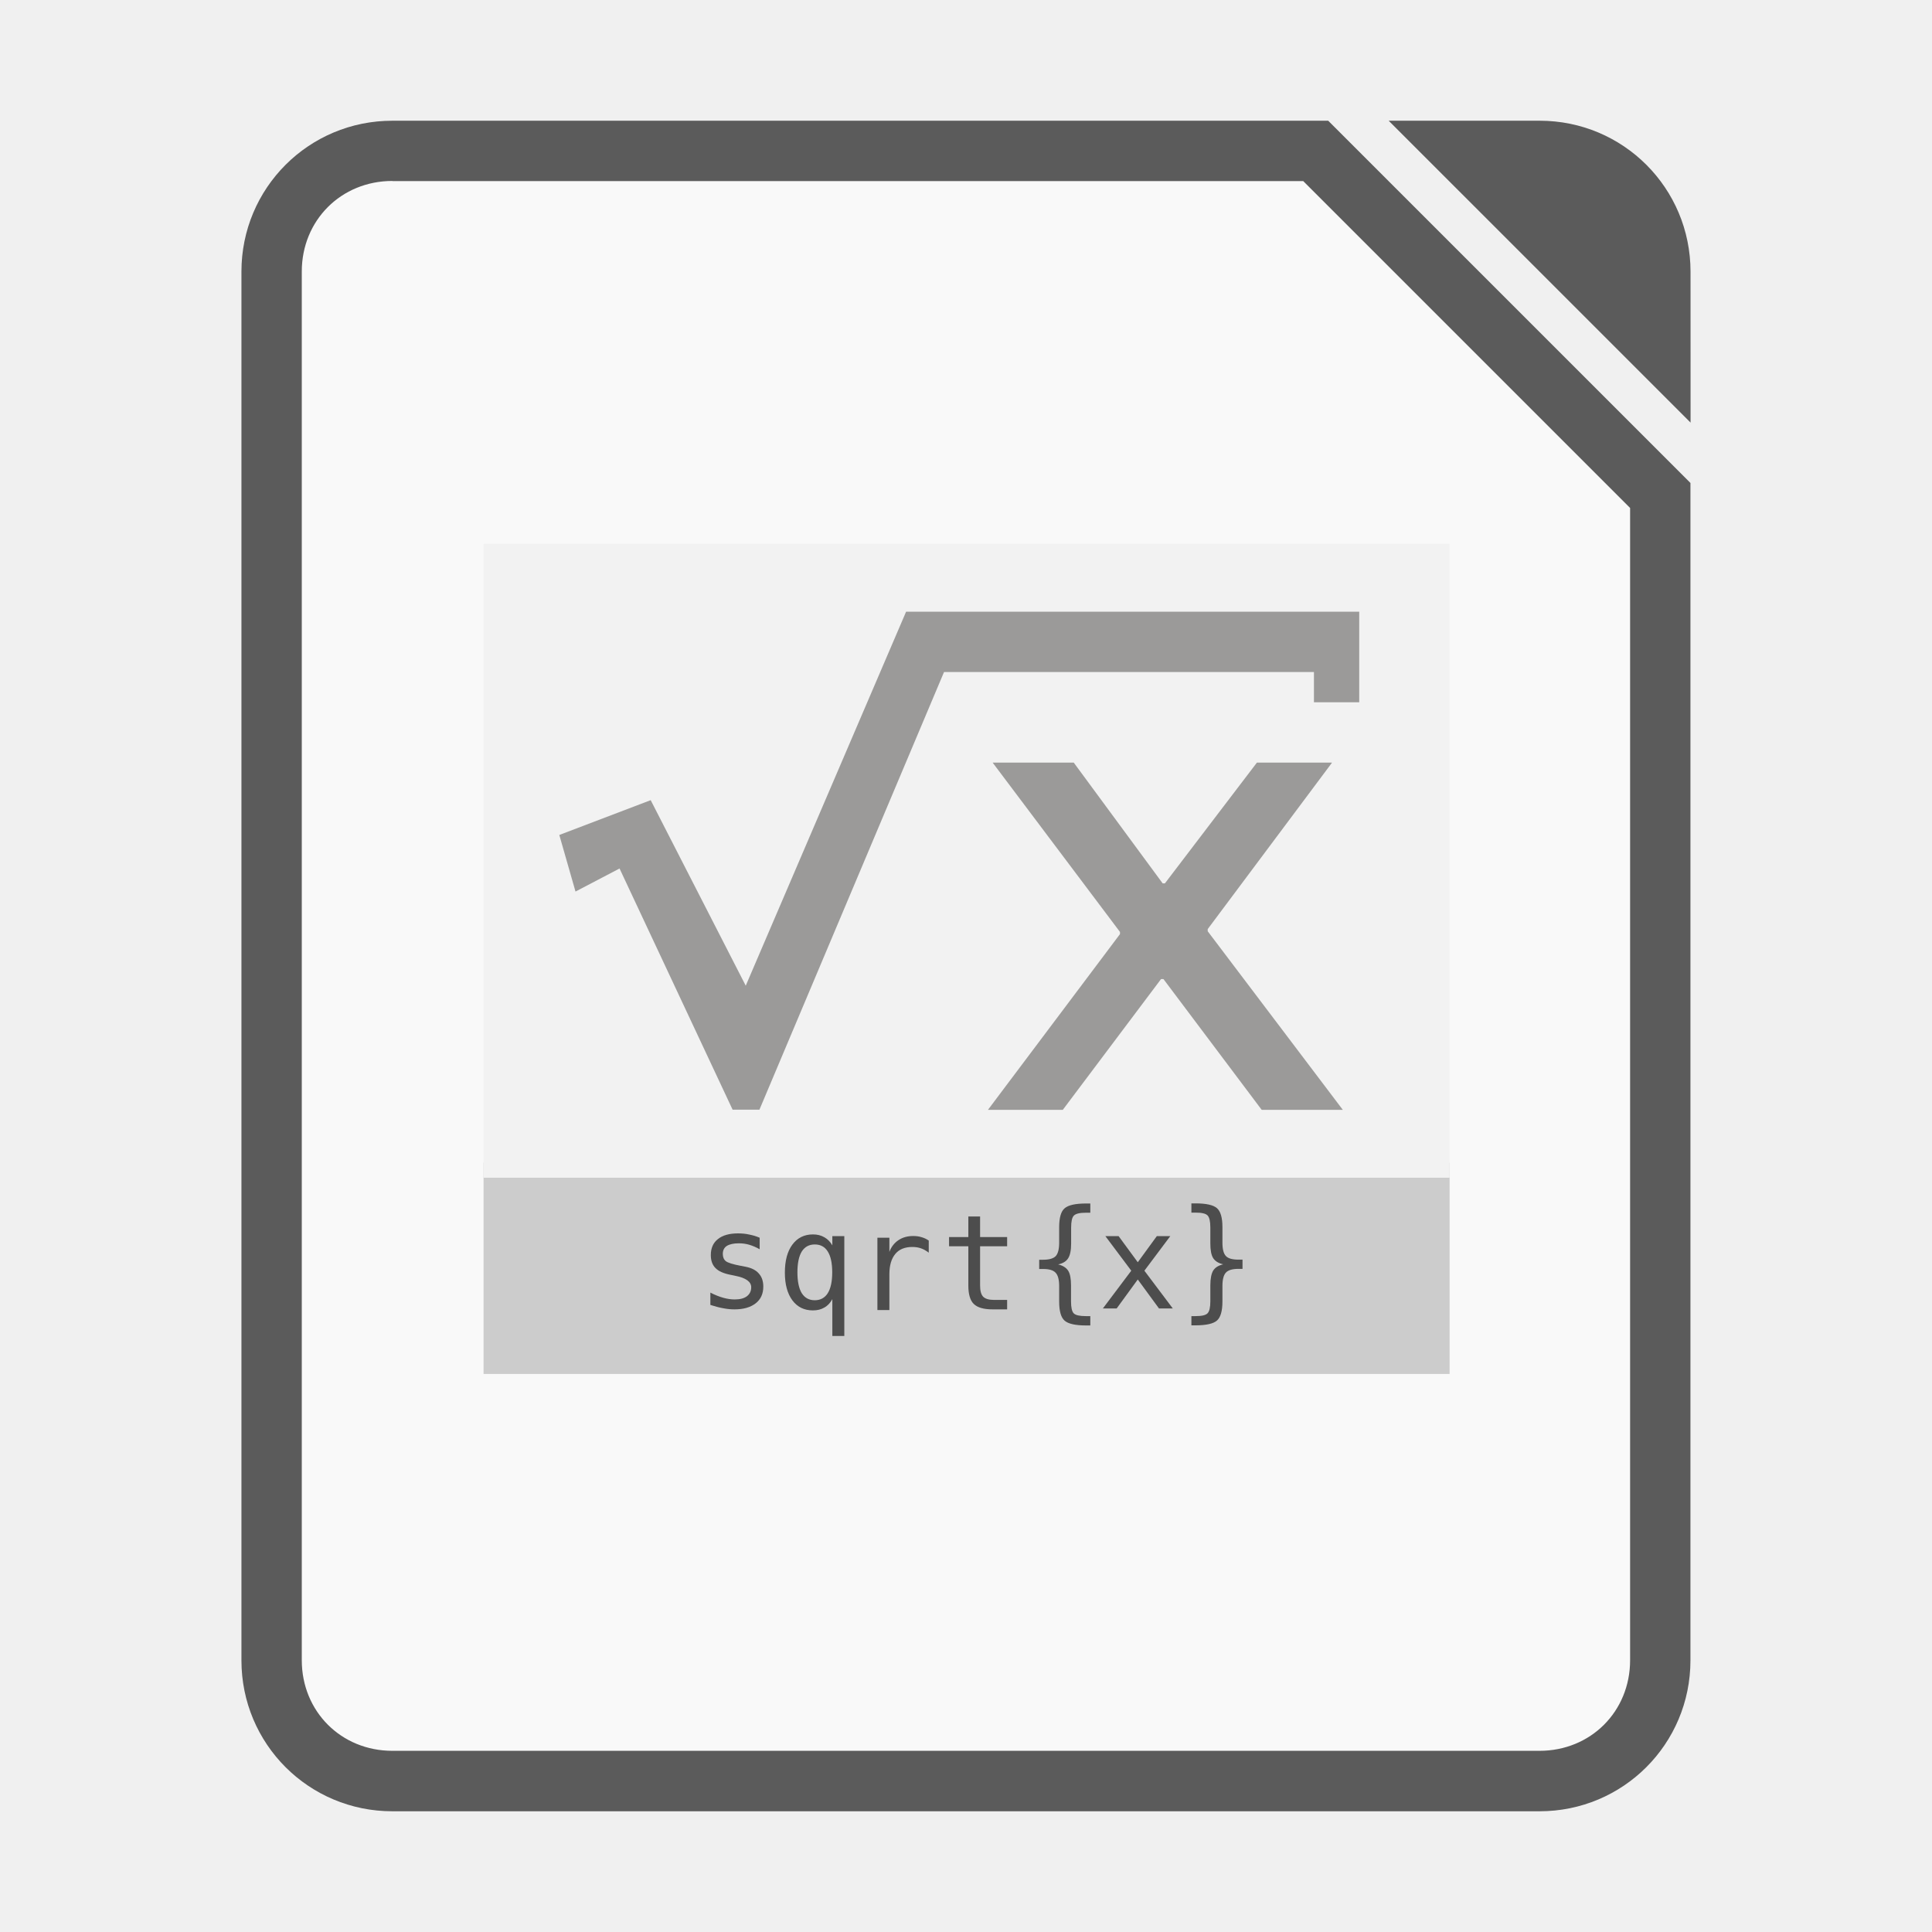
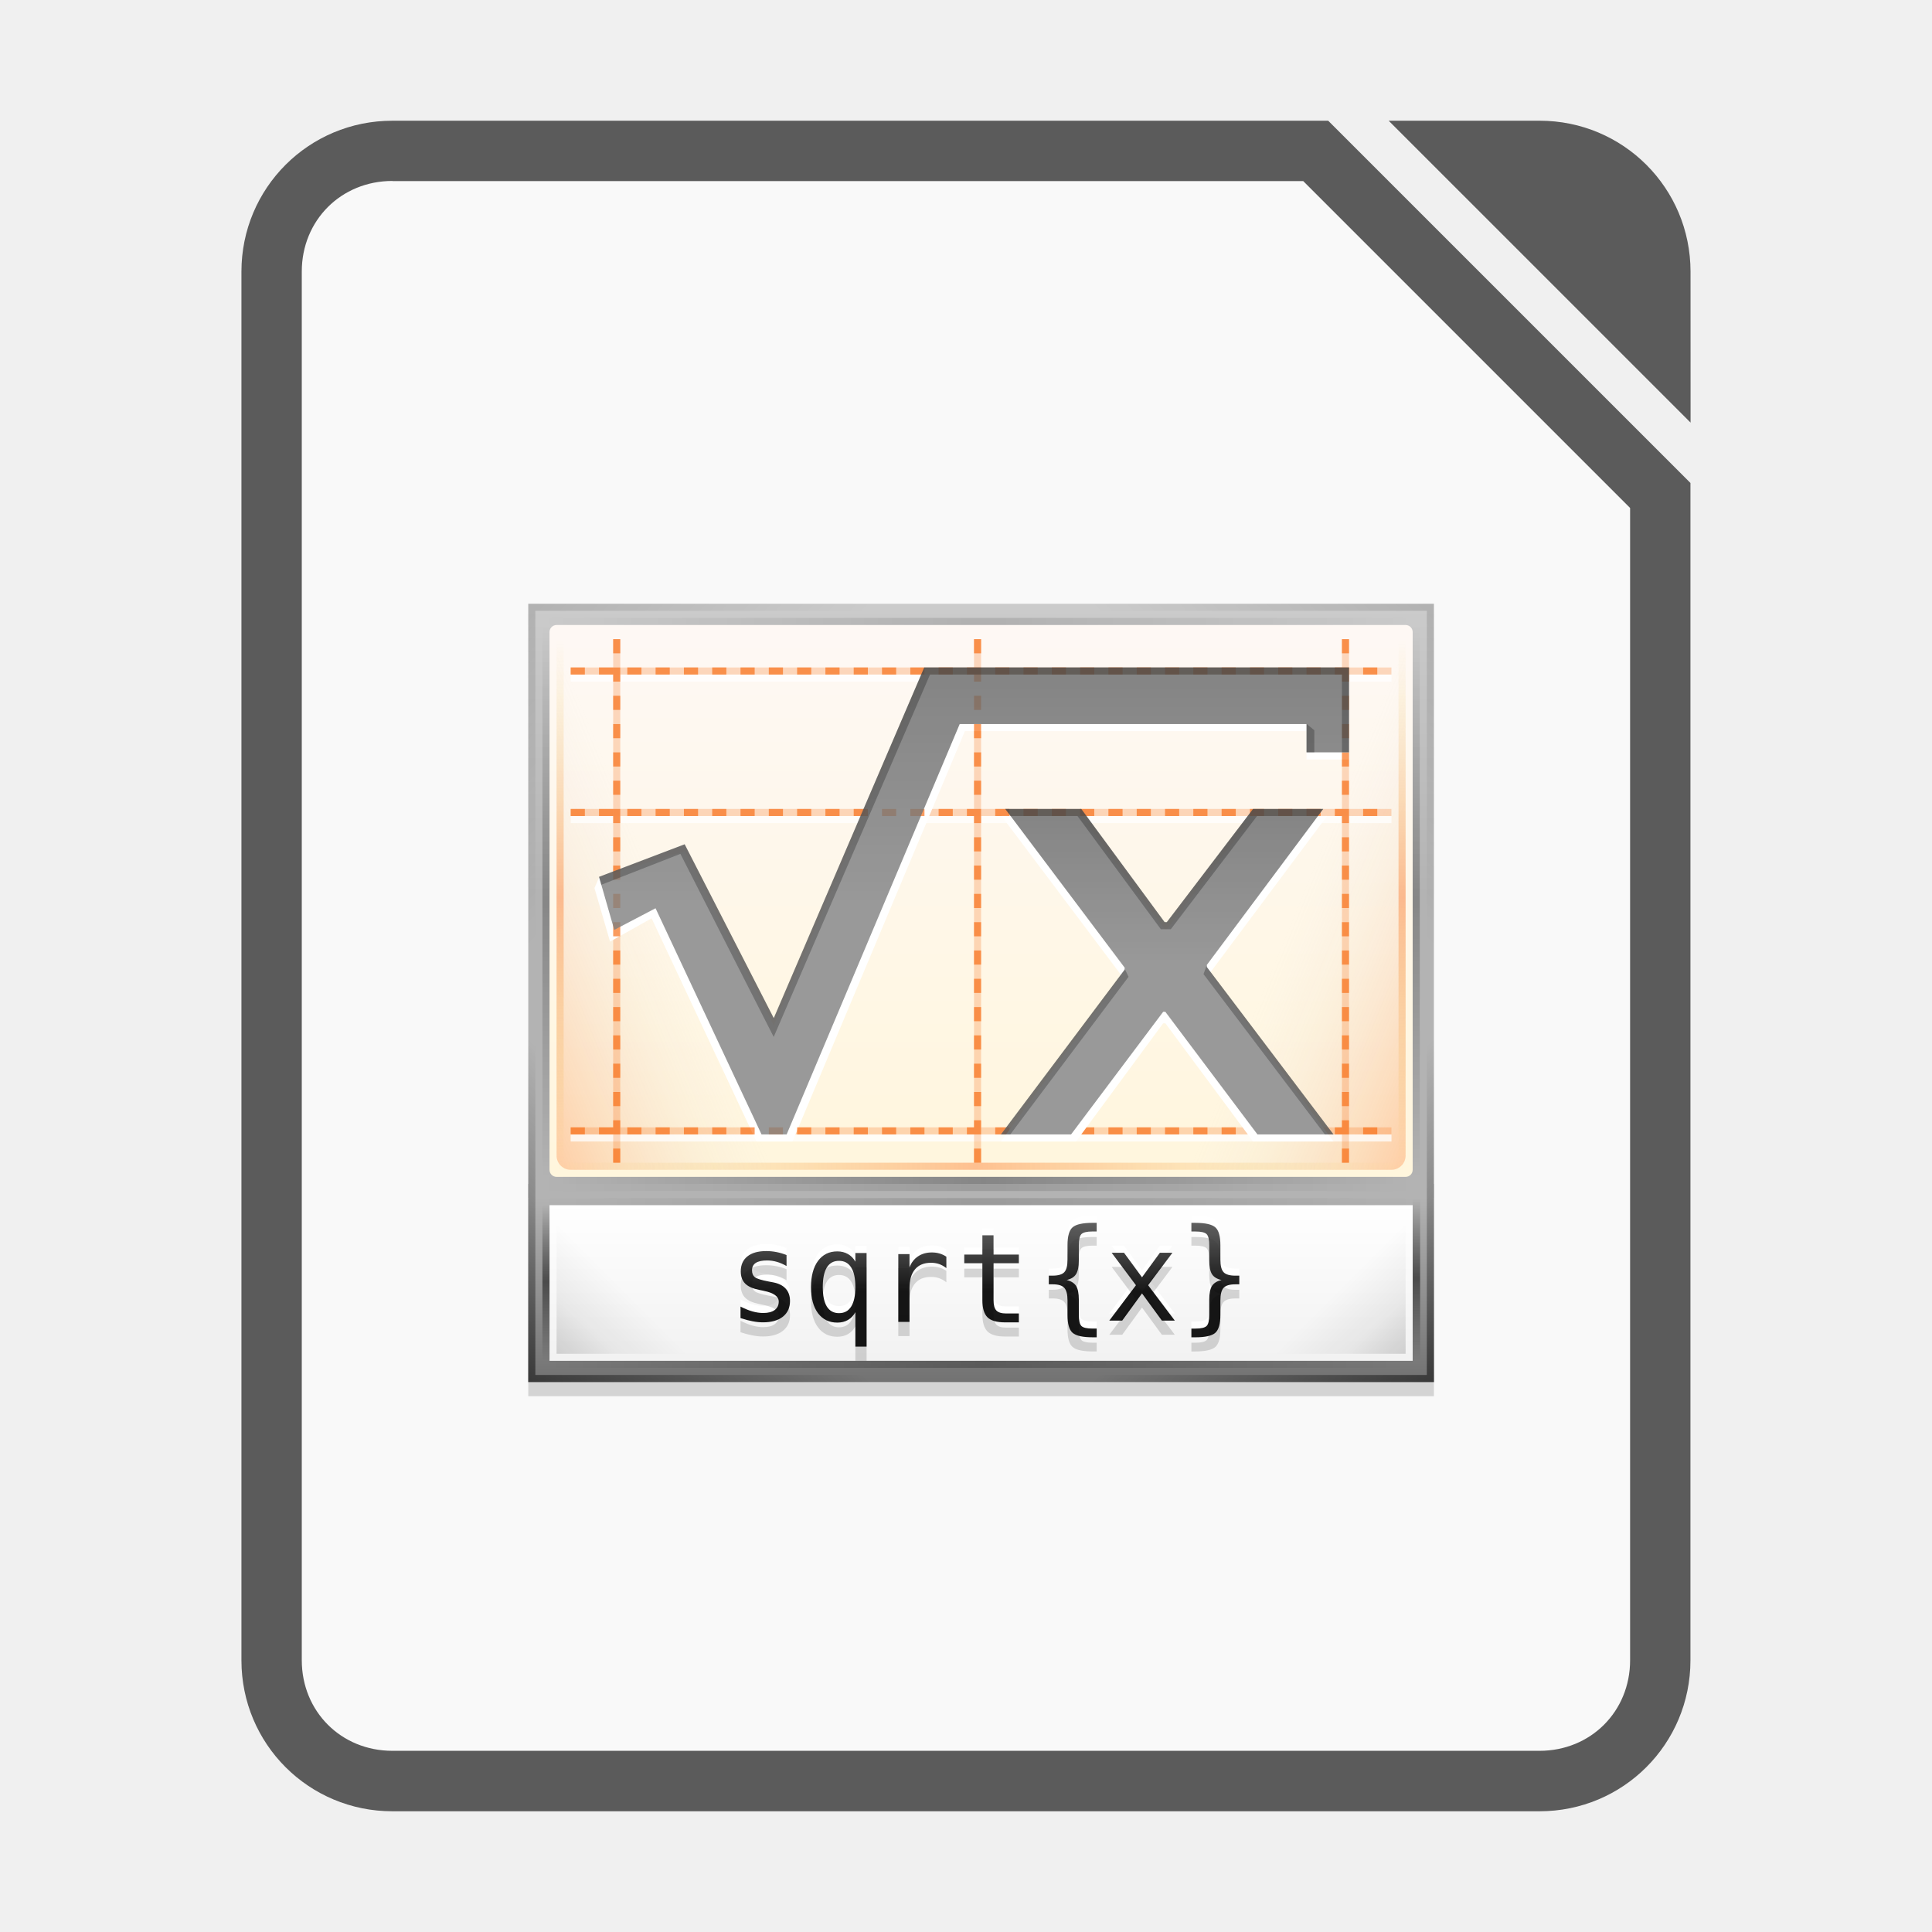
- <svg xmlns="http://www.w3.org/2000/svg" width="64" height="64" version="1.1" viewBox="0 0 16.933 16.933">
-   <path d="m3.439 1.058c-0.733 0-1.323 0.59-1.323 1.323v12.171c0 0.733 0.59 1.323 1.323 1.323h10.054c0.733 0 1.323-0.59 1.323-1.323v-10.319l-3.175-3.175z" fill="#f9f9f9" fill-rule="evenodd" stroke-width=".265" style="paint-order:stroke fill markers" />
-   <path d="m3.439 1.058c-0.733 0-1.323 0.59-1.323 1.323v12.171c0 0.733 0.59 1.323 1.323 1.323h10.054c0.733 0 1.323-0.59 1.323-1.323v-10.319l-3.175-3.175zm0 0.529h7.983l2.865 2.865v10.099c0 0.449-0.345 0.794-0.794 0.794h-10.054c-0.449 0-0.794-0.345-0.794-0.794v-12.171c0-0.449 0.345-0.794 0.794-0.794z" color="#000000" color-rendering="auto" dominant-baseline="auto" fill="#5b5b5b" image-rendering="auto" shape-rendering="auto" solid-color="#000000" style="font-feature-settings:normal;font-variant-alternates:normal;font-variant-caps:normal;font-variant-ligatures:normal;font-variant-numeric:normal;font-variant-position:normal;isolation:auto;mix-blend-mode:normal;paint-order:fill markers stroke;shape-padding:0;text-decoration-color:#000000;text-decoration-line:none;text-decoration-style:solid;text-indent:0;text-orientation:mixed;text-transform:none;white-space:normal" />
-   <path d="m12.171 1.058 2.646 2.646-3.75e-4 -1.323c-2.08e-4 -0.733-0.59-1.323-1.323-1.323z" fill="#5b5b5b" fill-rule="evenodd" style="paint-order:stroke fill markers" />
-   <rect x="4.238" y="10.19" width="8.467" height="1.852" fill="#ccc" stroke-width=".066" />
-   <rect x="4.238" y="4.766" width="8.467" height="5.556" fill="#f2f2f2" stroke-width=".066" />
-   <g fill="#4d4d4d" stroke-width=".132">
-     <path d="m6.658 10.847v0.102c-0.03-0.017-0.06-0.03-0.09-0.039-0.03-0.009-0.061-0.013-0.092-0.013-0.047 0-0.082 0.008-0.106 0.023-0.023 0.015-0.035 0.038-0.035 0.07 0 0.028 0.009 0.049 0.026 0.063 0.017 0.014 0.061 0.028 0.13 0.041l0.042 0.008c0.052 0.01 0.091 0.029 0.117 0.059 0.027 0.029 0.04 0.068 0.04 0.115 0 0.063-0.022 0.112-0.067 0.147-0.045 0.035-0.106 0.053-0.186 0.053-0.031 0-0.064-0.003-0.099-0.01-0.034-0.006-0.072-0.016-0.112-0.029v-0.108c0.039 0.02 0.076 0.035 0.112 0.045 0.035 0.01 0.069 0.015 0.101 0.015 0.046 0 0.082-0.009 0.107-0.028 0.025-0.019 0.038-0.045 0.038-0.079 0-0.048-0.046-0.082-0.139-0.1l-0.004-0.001-0.039-0.008c-0.06-0.012-0.104-0.031-0.131-0.059-0.028-0.028-0.041-0.066-0.041-0.114 0-0.061 0.021-0.108 0.062-0.14 0.041-0.033 0.1-0.05 0.176-0.05 0.034 0 0.067 0.003 0.098 0.01 0.031 0.006 0.062 0.015 0.092 0.028" />
-     <path d="m6.989 11.151c0 0.081 0.013 0.142 0.038 0.183 0.026 0.041 0.064 0.062 0.114 0.062 0.05 0 0.088-0.021 0.114-0.062 0.026-0.042 0.039-0.102 0.039-0.183 0-0.08-0.013-0.141-0.039-0.182-0.026-0.042-0.064-0.062-0.114-0.062-0.05 0-0.088 0.021-0.114 0.062-0.025 0.041-0.038 0.102-0.038 0.183m0.305 0.236c-0.017 0.031-0.04 0.056-0.069 0.072-0.029 0.017-0.062 0.025-0.1 0.025-0.076 0-0.136-0.029-0.18-0.088-0.044-0.059-0.066-0.14-0.066-0.243 0-0.105 0.022-0.187 0.066-0.246 0.044-0.059 0.104-0.089 0.18-0.089 0.038 0 0.071 0.008 0.1 0.025 0.029 0.016 0.052 0.04 0.07 0.071v-0.081h0.105v0.875h-0.105v-0.322" />
-     <path d="m8.14 10.979c-0.022-0.017-0.045-0.03-0.068-0.038-0.023-0.008-0.048-0.012-0.076-0.012-0.065 0-0.115 0.02-0.149 0.061-0.034 0.041-0.052 0.1-0.052 0.177v0.315h-0.105v-0.634h0.105v0.124c0.017-0.045 0.044-0.079 0.08-0.103 0.036-0.024 0.079-0.036 0.129-0.036 0.026 0 0.05 0.003 0.072 0.01 0.022 0.006 0.044 0.016 0.064 0.03v0.106" />
-     <path d="m8.59 10.662v0.18h0.237v0.081h-0.237v0.344c0 0.047 0.009 0.079 0.027 0.098 0.018 0.018 0.049 0.028 0.093 0.028h0.117v0.083h-0.127c-0.078 0-0.133-0.016-0.165-0.047-0.032-0.031-0.048-0.085-0.048-0.162v-0.344h-0.169v-0.081h0.169v-0.18h0.104" />
-     <path d="m9.556 11.535v0.082h-0.036c-0.094 0-0.157-0.014-0.189-0.042-0.032-0.028-0.048-0.084-0.048-0.167v-0.135c-1.33e-5 -0.057-0.01-0.096-0.031-0.118-0.02-0.022-0.056-0.033-0.109-0.033h-0.035v-0.081h0.035c0.053 0 0.09-0.011 0.11-0.032 0.02-0.022 0.03-0.061 0.03-0.117v-0.136c-1.33e-5 -0.083 0.016-0.139 0.048-0.166 0.032-0.028 0.095-0.042 0.189-0.042h0.036v0.081h-0.04c-0.053 1.3e-5 -0.087 0.008-0.104 0.025-0.016 0.016-0.024 0.051-0.024 0.105v0.14c0 0.059-0.009 0.102-0.026 0.129-0.017 0.027-0.046 0.045-0.088 0.054 0.042 0.01 0.071 0.029 0.088 0.055 0.017 0.027 0.025 0.07 0.025 0.129v0.14c0 0.054 0.008 0.089 0.024 0.105 0.016 0.016 0.051 0.024 0.104 0.024h0.04" />
-     <path d="m10.257 10.834-0.227 0.303 0.249 0.331h-0.121l-0.186-0.254-0.185 0.254h-0.121l0.249-0.331-0.227-0.303h0.116l0.168 0.229 0.167-0.229h0.117" />
-     <path d="m10.442 11.535h0.038c0.053 0 0.088-0.008 0.104-0.025 0.016-0.017 0.024-0.052 0.024-0.105v-0.14c0-0.059 0.009-0.102 0.025-0.129 0.017-0.027 0.046-0.045 0.088-0.055-0.042-0.009-0.071-0.028-0.088-0.054-0.017-0.027-0.025-0.07-0.025-0.129v-0.14c0-0.053-0.008-0.088-0.024-0.105-0.016-0.017-0.051-0.025-0.104-0.025h-0.038v-0.081h0.035c0.094 0 0.157 0.014 0.189 0.042 0.032 0.028 0.048 0.083 0.048 0.166v0.136c0 0.057 0.01 0.096 0.03 0.117 0.02 0.022 0.057 0.032 0.11 0.032h0.036v0.081h-0.036c-0.053 0-0.09 0.011-0.11 0.033-0.02 0.022-0.03 0.061-0.03 0.118v0.135c0 0.083-0.016 0.139-0.048 0.167-0.032 0.028-0.095 0.042-0.189 0.042h-0.035v-0.082" />
+ <svg xmlns="http://www.w3.org/2000/svg" xmlns:xlink="http://www.w3.org/1999/xlink" width="64" height="64" version="1.1" viewBox="0 0 16.933 16.933" id="svg10099">
+   <defs id="defs10103">
+     <linearGradient xlink:href="#linearGradient10478" id="linearGradient22171" gradientUnits="userSpaceOnUse" gradientTransform="matrix(1.64102,0,0,0.500001,2374.52,-746.817)" x1="815.125" y1="-1491.638" x2="815.125" y2="-1543.638" />
+     <linearGradient id="linearGradient10478">
+       <stop style="stop-color: rgb(114, 114, 114); stop-opacity: 1;" offset="0" id="stop10480" />
+       <stop style="stop-color: rgb(179, 179, 179); stop-opacity: 1;" offset="1" id="stop10482" />
+     </linearGradient>
+     <linearGradient xlink:href="#linearGradient10331" id="linearGradient22173" gradientUnits="userSpaceOnUse" x1="3793.25" y1="-1603.647" x2="3793.25" y2="-1561.387" />
+     <linearGradient id="linearGradient10331">
+       <stop id="stop10333" offset="0" style="stop-color: rgb(204, 204, 204); stop-opacity: 1;" />
+       <stop id="stop10335" offset="1" style="stop-color: rgb(179, 179, 179); stop-opacity: 1;" />
+     </linearGradient>
+     <linearGradient xlink:href="#linearGradient9981" id="linearGradient22175" gradientUnits="userSpaceOnUse" gradientTransform="matrix(1.90625,0,0,1.85714,-3264.03,477.832)" x1="3658.22" y1="-1076.625" x2="3658.22" y2="-1117.844" />
+     <linearGradient id="linearGradient9981">
+       <stop id="stop9983" offset="0" style="stop-color: rgb(255, 246, 221); stop-opacity: 1;" />
+       <stop id="stop9985" offset="1" style="stop-color: rgb(254, 248, 244); stop-opacity: 1;" />
+     </linearGradient>
+     <linearGradient xlink:href="#linearGradient10216" id="linearGradient2040" gradientUnits="userSpaceOnUse" gradientTransform="matrix(2.5,0,0,6.33333,2347.5,8412.07)" x1="529.25" y1="-1568.638" x2="535" y2="-1574.638" />
+     <linearGradient id="linearGradient10216">
+       <stop id="stop10218" offset="0" style="stop-color: rgb(252, 92, 0); stop-opacity: 1;" />
+       <stop id="stop10220" offset="1" style="stop-color: rgb(204, 204, 204); stop-opacity: 0;" />
+     </linearGradient>
+     <linearGradient xlink:href="#linearGradient10303" id="linearGradient22179" gradientUnits="userSpaceOnUse" gradientTransform="matrix(1.01667,0,0,1.1,-62.1745,148.467)" x1="3682" y1="-1515.003" x2="3682" y2="-1494.843" />
+     <linearGradient id="linearGradient10303">
+       <stop style="stop-color: rgb(255, 255, 255); stop-opacity: 1;" offset="0" id="stop10305" />
+       <stop style="stop-color: rgb(242, 242, 242); stop-opacity: 1;" offset="1" id="stop10307" />
+     </linearGradient>
+     <linearGradient xlink:href="#linearGradient10412" id="linearGradient22195" gradientUnits="userSpaceOnUse" x1="3669.452" y1="-1068.818" x2="3669.452" y2="-1073.573" />
+     <linearGradient id="linearGradient10412">
+       <stop style="stop-color: rgb(0, 0, 0); stop-opacity: 1;" offset="0" id="stop10414" />
+       <stop style="stop-color: rgb(77, 77, 77); stop-opacity: 1;" offset="1" id="stop10416" />
+     </linearGradient>
+     <linearGradient xlink:href="#linearGradient9860" id="linearGradient22197" gradientUnits="userSpaceOnUse" gradientTransform="matrix(12.0378,0,0,12.0329,-41007.4,-9931.87)" x1="3715.894" y1="693.037" x2="3715.894" y2="695.848" />
+     <linearGradient id="linearGradient9860">
+       <stop style="stop-color: rgb(102, 102, 102); stop-opacity: 1;" offset="0" id="stop9862" />
+       <stop style="stop-color: rgb(128, 128, 128); stop-opacity: 1;" offset="1" id="stop9864" />
+     </linearGradient>
+     <linearGradient xlink:href="#linearGradient9860" id="linearGradient22199" gradientUnits="userSpaceOnUse" gradientTransform="matrix(12.0378,0,0,12.0329,-41007.4,-9931.87)" x1="3715.894" y1="694.657" x2="3715.894" y2="696.496" />
+     <linearGradient xlink:href="#linearGradient10295" id="linearGradient22201" gradientUnits="userSpaceOnUse" gradientTransform="matrix(0.745342,0,0,1,3682.67,-329)" x1="-17" y1="-1194.638" x2="144" y2="-1194.638" />
+     <linearGradient id="linearGradient10295">
+       <stop id="stop10297" offset="0" style="stop-color: rgb(233, 185, 19); stop-opacity: 0;" />
+       <stop style="stop-color: rgb(252, 92, 0); stop-opacity: 1;" offset="0.493" id="stop10299" />
+       <stop id="stop10301" offset="1" style="stop-color: rgb(233, 185, 19); stop-opacity: 0;" />
+     </linearGradient>
+     <linearGradient xlink:href="#linearGradient10295" id="linearGradient2042" gradientUnits="userSpaceOnUse" gradientTransform="matrix(0.459627,0,0,1,-1589.82,-2476.36)" x1="-17" y1="-1194.638" x2="144" y2="-1194.638" />
+     <linearGradient xlink:href="#linearGradient8074-2" id="linearGradient2044" gradientUnits="userSpaceOnUse" gradientTransform="matrix(0.482919,0,0,1,-1591.18,-2474.36)" x1="-17" y1="-1194.638" x2="144" y2="-1194.638" />
+     <linearGradient id="linearGradient8074-2">
+       <stop style="stop-color: rgb(0, 0, 0); stop-opacity: 0;" offset="0" id="stop8076-1" />
+       <stop id="stop8078-94" offset="0.493" style="stop-color: rgb(0, 0, 0); stop-opacity: 1;" />
+       <stop style="stop-color: rgb(0, 0, 0); stop-opacity: 0;" offset="1" id="stop8080-0" />
+     </linearGradient>
+     <linearGradient xlink:href="#linearGradient7931-2" id="linearGradient2046" gradientUnits="userSpaceOnUse" gradientTransform="matrix(0.243902,0,0,0.243902,3752.93,-1205.75)" x1="152" y1="-1192.638" x2="113.882" y2="-1230.756" />
+     <linearGradient id="linearGradient7931-2">
+       <stop id="stop7933-1" offset="0" style="stop-color: rgb(0, 0, 0); stop-opacity: 1;" />
+       <stop style="stop-color: rgb(0, 0, 0); stop-opacity: 0.361;" offset="0.455" id="stop7968-3" />
+       <stop id="stop7935-7" offset="1" style="stop-color: rgb(0, 0, 0); stop-opacity: 0;" />
+     </linearGradient>
+     <linearGradient xlink:href="#linearGradient7303-9" id="linearGradient2048" gradientUnits="userSpaceOnUse" gradientTransform="translate(3301,-1793.64)" x1="364.867" y1="300.819" x2="389.102" y2="276.584" />
+     <linearGradient id="linearGradient7303-9">
+       <stop style="stop-color: rgb(0, 0, 0); stop-opacity: 1;" offset="0" id="stop7305-0" />
+       <stop style="stop-color: rgb(0, 0, 0); stop-opacity: 0;" offset="1" id="stop7307-6" />
+     </linearGradient>
+     <linearGradient xlink:href="#linearGradient8074-2" id="linearGradient2050" gradientUnits="userSpaceOnUse" gradientTransform="matrix(0.136646,0,0,0.999984,-1515.31,-2474.38)" x1="-17" y1="-1194.638" x2="144" y2="-1194.638" />
+     <linearGradient xlink:href="#linearGradient10412" id="linearGradient12443" gradientUnits="userSpaceOnUse" x1="3669.452" y1="-1068.818" x2="3669.452" y2="-1073.573" />
+     <linearGradient xlink:href="#linearGradient10412" id="linearGradient12445" gradientUnits="userSpaceOnUse" x1="3669.452" y1="-1068.818" x2="3669.452" y2="-1073.573" />
+     <linearGradient xlink:href="#linearGradient10412" id="linearGradient12447" gradientUnits="userSpaceOnUse" x1="3669.452" y1="-1068.818" x2="3669.452" y2="-1073.573" />
+     <linearGradient xlink:href="#linearGradient10412" id="linearGradient12449" gradientUnits="userSpaceOnUse" x1="3669.452" y1="-1068.818" x2="3669.452" y2="-1073.573" />
+     <linearGradient xlink:href="#linearGradient10412" id="linearGradient12451" gradientUnits="userSpaceOnUse" x1="3669.452" y1="-1068.818" x2="3669.452" y2="-1073.573" />
+     <linearGradient xlink:href="#linearGradient10412" id="linearGradient12453" gradientUnits="userSpaceOnUse" x1="3669.452" y1="-1068.818" x2="3669.452" y2="-1073.573" />
+     <linearGradient xlink:href="#linearGradient10412" id="linearGradient12455" gradientUnits="userSpaceOnUse" x1="3669.452" y1="-1068.818" x2="3669.452" y2="-1073.573" />
+   </defs>
+   <g id="g13220">
+     <g id="g12074">
+       <path d="m3.439 1.058c-0.733 0-1.323 0.59-1.323 1.323v12.171c0 0.733 0.59 1.323 1.323 1.323h10.054c0.733 0 1.323-0.59 1.323-1.323v-10.319l-3.175-3.175z" fill="#f9f9f9" fill-rule="evenodd" stroke-width=".265" style="paint-order:stroke fill markers" id="path10069" />
+       <path d="m3.439 1.058c-0.733 0-1.323 0.59-1.323 1.323v12.171c0 0.733 0.59 1.323 1.323 1.323h10.054c0.733 0 1.323-0.59 1.323-1.323v-10.319l-3.175-3.175zm0 0.529h7.983l2.865 2.865v10.099c0 0.449-0.345 0.794-0.794 0.794h-10.054c-0.449 0-0.794-0.345-0.794-0.794v-12.171c0-0.449 0.345-0.794 0.794-0.794z" color="#000000" color-rendering="auto" dominant-baseline="auto" fill="#5b5b5b" image-rendering="auto" shape-rendering="auto" solid-color="#000000" style="font-feature-settings:normal;font-variant-alternates:normal;font-variant-caps:normal;font-variant-ligatures:normal;font-variant-numeric:normal;font-variant-position:normal;isolation:auto;mix-blend-mode:normal;paint-order:fill markers stroke;shape-padding:0;text-decoration-color:#000000;text-decoration-line:none;text-decoration-style:solid;text-indent:0;text-orientation:mixed;text-transform:none;white-space:normal" id="path10071" />
+       <path d="m12.171 1.058 2.646 2.646-3.75e-4 -1.323c-2.08e-4 -0.733-0.59-1.323-1.323-1.323z" fill="#5b5b5b" fill-rule="evenodd" style="paint-order:stroke fill markers" id="path10073" />
+     </g>
+     <g transform="matrix(0.0620105,0,0,0.0620105,-222.7004,104.6722)" id="g22069" style="display:inline;enable-background:new">
+       <rect y="-1518.638" x="3666" height="28" width="128" id="rect10395" style="display:inline;overflow:visible;visibility:visible;opacity:0.15;fill:#000000;fill-opacity:1;fill-rule:nonzero;stroke:none;stroke-width:1;marker:none" />
+       <rect style="display:inline;overflow:visible;visibility:visible;fill:url(#linearGradient22171);fill-opacity:1;fill-rule:nonzero;stroke:none;stroke-width:1;marker:none" id="use8350" width="128" height="28" x="3666" y="-1520.638" />
+       <rect style="display:inline;overflow:visible;visibility:visible;fill:url(#linearGradient22173);fill-opacity:1;fill-rule:nonzero;stroke:none;stroke-width:1;marker:none" id="rect8352" width="128" height="84" x="3666" y="-1602.638" />
+       <rect y="-1599.638" x="3669" height="78" width="122" id="rect9908" style="display:inline;overflow:visible;visibility:visible;fill:url(#linearGradient22175);fill-opacity:1;fill-rule:nonzero;stroke:none;stroke-width:1;marker:none" ry="1" rx="1" />
+       <rect style="display:inline;overflow:visible;visibility:visible;opacity:0.25;fill:url(#linearGradient2040);fill-opacity:1;fill-rule:nonzero;stroke:none;stroke-width:15.997;marker:none" id="rect10222" width="30" height="76" x="3670" y="-1598.638" ry="2" rx="2" />
+       <rect style="display:inline;overflow:visible;visibility:visible;fill:url(#linearGradient22179);fill-opacity:1;fill-rule:nonzero;stroke:none;stroke-width:1;marker:none" id="rect8354" width="122" height="22" x="3669" y="-1517.638" />
+       <g style="font-style:normal;font-variant:normal;font-weight:normal;font-stretch:normal;font-size:8.765px;fill:#ffffff;fill-opacity:1;stroke:none" id="g9965" transform="matrix(2.0003,0,0,2,-3609.1,631.134)">
+         <path d="m 3655.253,-1071.355 v 0.77 c -0.225,-0.131 -0.452,-0.23 -0.68,-0.295 -0.228,-0.066 -0.461,-0.099 -0.698,-0.099 -0.357,0 -0.623,0.059 -0.8,0.175 -0.174,0.114 -0.261,0.29 -0.261,0.526 0,0.214 0.066,0.374 0.197,0.479 0.131,0.106 0.458,0.208 0.98,0.308 l 0.317,0.06 c 0.391,0.074 0.686,0.223 0.886,0.445 0.203,0.223 0.304,0.512 0.304,0.869 0,0.474 -0.168,0.845 -0.505,1.113 -0.337,0.265 -0.805,0.398 -1.404,0.398 -0.237,0 -0.485,-0.026 -0.745,-0.077 -0.26,-0.049 -0.541,-0.123 -0.843,-0.223 v -0.813 c 0.294,0.151 0.575,0.265 0.843,0.342 0.268,0.074 0.522,0.111 0.762,0.111 0.348,0 0.618,-0.07 0.809,-0.21 0.191,-0.143 0.287,-0.341 0.287,-0.595 0,-0.365 -0.35,-0.618 -1.049,-0.758 l -0.034,-0.01 -0.295,-0.06 c -0.454,-0.089 -0.785,-0.237 -0.993,-0.445 -0.208,-0.211 -0.312,-0.498 -0.312,-0.86 0,-0.459 0.155,-0.813 0.467,-1.061 0.311,-0.251 0.755,-0.377 1.331,-0.377 0.257,0 0.504,0.024 0.74,0.073 0.237,0.046 0.469,0.116 0.698,0.21" style="font-family:'DejaVu Sans Mono';fill:#ffffff" id="path9967" />
+         <path d="m 3657.814,-1069.104 c 0,0.611 0.096,1.071 0.287,1.382 0.194,0.311 0.481,0.467 0.86,0.467 0.38,0 0.666,-0.155 0.86,-0.467 0.197,-0.314 0.295,-0.775 0.295,-1.382 0,-0.608 -0.098,-1.067 -0.295,-1.378 -0.194,-0.314 -0.481,-0.471 -0.86,-0.471 -0.38,0 -0.666,0.155 -0.86,0.467 -0.191,0.311 -0.287,0.772 -0.287,1.383 m 2.303,1.78 c -0.128,0.237 -0.302,0.419 -0.522,0.548 -0.217,0.126 -0.469,0.188 -0.757,0.188 -0.574,0 -1.027,-0.221 -1.361,-0.663 -0.331,-0.445 -0.496,-1.057 -0.496,-1.836 0,-0.793 0.166,-1.414 0.496,-1.862 0.331,-0.448 0.785,-0.672 1.361,-0.672 0.285,0 0.536,0.063 0.753,0.188 0.22,0.123 0.395,0.302 0.526,0.539 v -0.612 h 0.792 v 6.617 h -0.792 v -2.435" style="font-family:'DejaVu Sans Mono';fill:#ffffff" id="path9969" />
+         <path d="m 3666.546,-1070.439 c -0.168,-0.131 -0.34,-0.227 -0.514,-0.287 -0.174,-0.06 -0.365,-0.09 -0.574,-0.09 -0.491,0 -0.866,0.154 -1.126,0.462 -0.26,0.308 -0.39,0.753 -0.39,1.335 v 2.384 h -0.792 v -4.794 h 0.792 v 0.937 c 0.131,-0.34 0.332,-0.599 0.604,-0.779 0.274,-0.183 0.598,-0.274 0.972,-0.274 0.194,0 0.375,0.024 0.544,0.073 0.168,0.049 0.33,0.124 0.484,0.227 v 0.805" style="font-family:'DejaVu Sans Mono';fill:#ffffff" id="path9971" />
+         <path d="m 3669.879,-1072.758 v 1.361 h 1.789 v 0.612 h -1.789 v 2.602 c 0,0.354 0.067,0.601 0.201,0.741 0.134,0.14 0.368,0.21 0.702,0.21 h 0.886 v 0.629 h -0.963 c -0.591,0 -1.007,-0.118 -1.25,-0.355 -0.242,-0.237 -0.364,-0.645 -0.364,-1.224 v -2.602 h -1.28 v -0.612 h 1.28 v -1.361 h 0.788" style="font-family:'DejaVu Sans Mono';fill:#ffffff" id="path9973" />
+         <path d="m 3677.168,-1066.165 v 0.616 h -0.274 c -0.711,0 -1.187,-0.105 -1.429,-0.317 -0.24,-0.211 -0.36,-0.632 -0.359,-1.263 v -1.023 c -10e-5,-0.431 -0.077,-0.729 -0.231,-0.894 -0.151,-0.166 -0.426,-0.248 -0.826,-0.248 h -0.265 v -0.612 h 0.265 c 0.402,0 0.679,-0.081 0.83,-0.244 0.151,-0.163 0.227,-0.458 0.227,-0.886 v -1.027 c -10e-5,-0.63 0.12,-1.05 0.359,-1.258 0.242,-0.211 0.719,-0.317 1.429,-0.317 h 0.274 v 0.612 h -0.3 c -0.4,1e-4 -0.661,0.063 -0.783,0.188 -0.12,0.123 -0.18,0.387 -0.18,0.792 v 1.061 c 0,0.448 -0.066,0.773 -0.197,0.976 -0.128,0.203 -0.349,0.34 -0.663,0.411 0.317,0.077 0.539,0.217 0.668,0.419 0.128,0.203 0.193,0.526 0.193,0.972 v 1.061 c 0,0.408 0.06,0.673 0.18,0.796 0.123,0.123 0.384,0.184 0.783,0.184 h 0.3" style="font-family:'DejaVu Sans Mono';fill:#ffffff" id="path9975" />
+         <path d="m 3682.519,-1071.522 -1.716,2.294 1.883,2.499 h -0.912 l -1.404,-1.922 -1.399,1.922 h -0.912 l 1.883,-2.499 -1.716,-2.294 h 0.873 l 1.271,1.733 1.263,-1.733 h 0.886" style="font-family:'DejaVu Sans Mono';fill:#ffffff" id="path9977" />
+         <path d="m 3683.859,-1066.165 h 0.291 c 0.402,0 0.665,-0.063 0.788,-0.188 0.123,-0.126 0.184,-0.39 0.184,-0.792 v -1.061 c 0,-0.445 0.064,-0.769 0.193,-0.972 0.128,-0.203 0.351,-0.342 0.668,-0.419 -0.314,-0.071 -0.536,-0.208 -0.668,-0.411 -0.128,-0.203 -0.193,-0.528 -0.193,-0.976 v -1.061 c 0,-0.402 -0.061,-0.666 -0.184,-0.792 -0.123,-0.126 -0.385,-0.188 -0.788,-0.188 h -0.291 v -0.612 h 0.265 c 0.71,0 1.185,0.106 1.425,0.317 0.24,0.208 0.359,0.628 0.359,1.258 v 1.027 c 0,0.428 0.076,0.723 0.227,0.886 0.154,0.163 0.432,0.244 0.835,0.244 h 0.274 v 0.612 h -0.274 c -0.402,0 -0.68,0.083 -0.835,0.248 -0.151,0.166 -0.227,0.464 -0.227,0.894 v 1.023 c 0,0.631 -0.12,1.052 -0.359,1.263 -0.24,0.211 -0.715,0.317 -1.425,0.317 h -0.265 v -0.616" style="font-family:'DejaVu Sans Mono';fill:#ffffff" id="path9979" />
+       </g>
+       <g style="font-style:normal;font-variant:normal;font-weight:normal;font-stretch:normal;font-size:8.765px;opacity:0.15;fill:#000000;fill-opacity:1;stroke:none" id="g9949" transform="matrix(2.0003,0,0,2,-3609.1,634.134)">
+         <path d="m 3655.253,-1071.355 v 0.77 c -0.225,-0.131 -0.452,-0.23 -0.68,-0.295 -0.228,-0.066 -0.461,-0.099 -0.698,-0.099 -0.357,0 -0.623,0.059 -0.8,0.175 -0.174,0.114 -0.261,0.29 -0.261,0.526 0,0.214 0.066,0.374 0.197,0.479 0.131,0.106 0.458,0.208 0.98,0.308 l 0.317,0.06 c 0.391,0.074 0.686,0.223 0.886,0.445 0.203,0.223 0.304,0.512 0.304,0.869 0,0.474 -0.168,0.845 -0.505,1.113 -0.337,0.265 -0.805,0.398 -1.404,0.398 -0.237,0 -0.485,-0.026 -0.745,-0.077 -0.26,-0.049 -0.541,-0.123 -0.843,-0.223 v -0.813 c 0.294,0.151 0.575,0.265 0.843,0.342 0.268,0.074 0.522,0.111 0.762,0.111 0.348,0 0.618,-0.07 0.809,-0.21 0.191,-0.143 0.287,-0.341 0.287,-0.595 0,-0.365 -0.35,-0.618 -1.049,-0.758 l -0.034,-0.01 -0.295,-0.06 c -0.454,-0.089 -0.785,-0.237 -0.993,-0.445 -0.208,-0.211 -0.312,-0.498 -0.312,-0.86 0,-0.459 0.155,-0.813 0.467,-1.061 0.311,-0.251 0.755,-0.377 1.331,-0.377 0.257,0 0.504,0.024 0.74,0.073 0.237,0.046 0.469,0.116 0.698,0.21" style="font-family:'DejaVu Sans Mono'" id="path9951" />
+         <path d="m 3657.814,-1069.104 c 0,0.611 0.096,1.071 0.287,1.382 0.194,0.311 0.481,0.467 0.86,0.467 0.38,0 0.666,-0.155 0.86,-0.467 0.197,-0.314 0.295,-0.775 0.295,-1.382 0,-0.608 -0.098,-1.067 -0.295,-1.378 -0.194,-0.314 -0.481,-0.471 -0.86,-0.471 -0.38,0 -0.666,0.155 -0.86,0.467 -0.191,0.311 -0.287,0.772 -0.287,1.383 m 2.303,1.78 c -0.128,0.237 -0.302,0.419 -0.522,0.548 -0.217,0.126 -0.469,0.188 -0.757,0.188 -0.574,0 -1.027,-0.221 -1.361,-0.663 -0.331,-0.445 -0.496,-1.057 -0.496,-1.836 0,-0.793 0.166,-1.414 0.496,-1.862 0.331,-0.448 0.785,-0.672 1.361,-0.672 0.285,0 0.536,0.063 0.753,0.188 0.22,0.123 0.395,0.302 0.526,0.539 v -0.612 h 0.792 v 6.617 h -0.792 v -2.435" style="font-family:'DejaVu Sans Mono'" id="path9953" />
+         <path d="m 3666.546,-1070.439 c -0.168,-0.131 -0.34,-0.227 -0.514,-0.287 -0.174,-0.06 -0.365,-0.09 -0.574,-0.09 -0.491,0 -0.866,0.154 -1.126,0.462 -0.26,0.308 -0.39,0.753 -0.39,1.335 v 2.384 h -0.792 v -4.794 h 0.792 v 0.937 c 0.131,-0.34 0.332,-0.599 0.604,-0.779 0.274,-0.183 0.598,-0.274 0.972,-0.274 0.194,0 0.375,0.024 0.544,0.073 0.168,0.049 0.33,0.124 0.484,0.227 v 0.805" style="font-family:'DejaVu Sans Mono'" id="path9955" />
+         <path d="m 3669.879,-1072.758 v 1.361 h 1.789 v 0.612 h -1.789 v 2.602 c 0,0.354 0.067,0.601 0.201,0.741 0.134,0.14 0.368,0.21 0.702,0.21 h 0.886 v 0.629 h -0.963 c -0.591,0 -1.007,-0.118 -1.25,-0.355 -0.242,-0.237 -0.364,-0.645 -0.364,-1.224 v -2.602 h -1.28 v -0.612 h 1.28 v -1.361 h 0.788" style="font-family:'DejaVu Sans Mono'" id="path9957" />
+         <path d="m 3677.168,-1066.165 v 0.616 h -0.274 c -0.711,0 -1.187,-0.105 -1.429,-0.317 -0.24,-0.211 -0.36,-0.632 -0.359,-1.263 v -1.023 c -10e-5,-0.431 -0.077,-0.729 -0.231,-0.894 -0.151,-0.166 -0.426,-0.248 -0.826,-0.248 h -0.265 v -0.612 h 0.265 c 0.402,0 0.679,-0.081 0.83,-0.244 0.151,-0.163 0.227,-0.458 0.227,-0.886 v -1.027 c -10e-5,-0.63 0.12,-1.05 0.359,-1.258 0.242,-0.211 0.719,-0.317 1.429,-0.317 h 0.274 v 0.612 h -0.3 c -0.4,1e-4 -0.661,0.063 -0.783,0.188 -0.12,0.123 -0.18,0.387 -0.18,0.792 v 1.061 c 0,0.448 -0.066,0.773 -0.197,0.976 -0.128,0.203 -0.349,0.34 -0.663,0.411 0.317,0.077 0.539,0.217 0.668,0.419 0.128,0.203 0.193,0.526 0.193,0.972 v 1.061 c 0,0.408 0.06,0.673 0.18,0.796 0.123,0.123 0.384,0.184 0.783,0.184 h 0.3" style="font-family:'DejaVu Sans Mono'" id="path9959" />
+         <path d="m 3682.519,-1071.522 -1.716,2.294 1.883,2.499 h -0.912 l -1.404,-1.922 -1.399,1.922 h -0.912 l 1.883,-2.499 -1.716,-2.294 h 0.873 l 1.271,1.733 1.263,-1.733 h 0.886" style="font-family:'DejaVu Sans Mono'" id="path9961" />
+         <path d="m 3683.859,-1066.165 h 0.291 c 0.402,0 0.665,-0.063 0.788,-0.188 0.123,-0.126 0.184,-0.39 0.184,-0.792 v -1.061 c 0,-0.445 0.064,-0.769 0.193,-0.972 0.128,-0.203 0.351,-0.342 0.668,-0.419 -0.314,-0.071 -0.536,-0.208 -0.668,-0.411 -0.128,-0.203 -0.193,-0.528 -0.193,-0.976 v -1.061 c 0,-0.402 -0.061,-0.666 -0.184,-0.792 -0.123,-0.126 -0.385,-0.188 -0.788,-0.188 h -0.291 v -0.612 h 0.265 c 0.71,0 1.185,0.106 1.425,0.317 0.24,0.208 0.359,0.628 0.359,1.258 v 1.027 c 0,0.428 0.076,0.723 0.227,0.886 0.154,0.163 0.432,0.244 0.835,0.244 h 0.274 v 0.612 h -0.274 c -0.402,0 -0.68,0.083 -0.835,0.248 -0.151,0.166 -0.227,0.464 -0.227,0.894 v 1.023 c 0,0.631 -0.12,1.052 -0.359,1.263 -0.24,0.211 -0.715,0.317 -1.425,0.317 h -0.265 v -0.616" style="font-family:'DejaVu Sans Mono'" id="path9963" />
+       </g>
+       <g transform="matrix(2.0003,0,0,2,-3609.1,632.134)" id="g8358" style="font-style:normal;font-variant:normal;font-weight:normal;font-stretch:normal;font-size:8.765px;opacity:0.9;fill:url(#linearGradient22195);fill-opacity:1;stroke:none">
+         <path id="path8361" style="font-family:'DejaVu Sans Mono';fill:url(#linearGradient12443);fill-opacity:1" d="m 3655.253,-1071.355 v 0.77 c -0.225,-0.131 -0.452,-0.23 -0.68,-0.295 -0.228,-0.066 -0.461,-0.099 -0.698,-0.099 -0.357,0 -0.623,0.059 -0.8,0.175 -0.174,0.114 -0.261,0.29 -0.261,0.526 0,0.214 0.066,0.374 0.197,0.479 0.131,0.106 0.458,0.208 0.98,0.308 l 0.317,0.06 c 0.391,0.074 0.686,0.223 0.886,0.445 0.203,0.223 0.304,0.512 0.304,0.869 0,0.474 -0.168,0.845 -0.505,1.113 -0.337,0.265 -0.805,0.398 -1.404,0.398 -0.237,0 -0.485,-0.026 -0.745,-0.077 -0.26,-0.049 -0.541,-0.123 -0.843,-0.223 v -0.813 c 0.294,0.151 0.575,0.265 0.843,0.342 0.268,0.074 0.522,0.111 0.762,0.111 0.348,0 0.618,-0.07 0.809,-0.21 0.191,-0.143 0.287,-0.341 0.287,-0.595 0,-0.365 -0.35,-0.618 -1.049,-0.758 l -0.034,-0.01 -0.295,-0.06 c -0.454,-0.089 -0.785,-0.237 -0.993,-0.445 -0.208,-0.211 -0.312,-0.498 -0.312,-0.86 0,-0.459 0.155,-0.813 0.467,-1.061 0.311,-0.251 0.755,-0.377 1.331,-0.377 0.257,0 0.504,0.024 0.74,0.073 0.237,0.046 0.469,0.116 0.698,0.21" />
+         <path id="path8363" style="font-family:'DejaVu Sans Mono';fill:url(#linearGradient12445);fill-opacity:1" d="m 3657.814,-1069.104 c 0,0.611 0.096,1.071 0.287,1.382 0.194,0.311 0.481,0.467 0.86,0.467 0.38,0 0.666,-0.155 0.86,-0.467 0.197,-0.314 0.295,-0.775 0.295,-1.382 0,-0.608 -0.098,-1.067 -0.295,-1.378 -0.194,-0.314 -0.481,-0.471 -0.86,-0.471 -0.38,0 -0.666,0.155 -0.86,0.467 -0.191,0.311 -0.287,0.772 -0.287,1.383 m 2.303,1.78 c -0.128,0.237 -0.302,0.419 -0.522,0.548 -0.217,0.126 -0.469,0.188 -0.757,0.188 -0.574,0 -1.027,-0.221 -1.361,-0.663 -0.331,-0.445 -0.496,-1.057 -0.496,-1.836 0,-0.793 0.166,-1.414 0.496,-1.862 0.331,-0.448 0.785,-0.672 1.361,-0.672 0.285,0 0.536,0.063 0.753,0.188 0.22,0.123 0.395,0.302 0.526,0.539 v -0.612 h 0.792 v 6.617 h -0.792 v -2.435" />
+         <path id="path8365" style="font-family:'DejaVu Sans Mono';fill:url(#linearGradient12447);fill-opacity:1" d="m 3666.546,-1070.439 c -0.168,-0.131 -0.34,-0.227 -0.514,-0.287 -0.174,-0.06 -0.365,-0.09 -0.574,-0.09 -0.491,0 -0.866,0.154 -1.126,0.462 -0.26,0.308 -0.39,0.753 -0.39,1.335 v 2.384 h -0.792 v -4.794 h 0.792 v 0.937 c 0.131,-0.34 0.332,-0.599 0.604,-0.779 0.274,-0.183 0.598,-0.274 0.972,-0.274 0.194,0 0.375,0.024 0.544,0.073 0.168,0.049 0.33,0.124 0.484,0.227 v 0.805" />
+         <path id="path8367" style="font-family:'DejaVu Sans Mono';fill:url(#linearGradient12449);fill-opacity:1" d="m 3669.879,-1072.758 v 1.361 h 1.789 v 0.612 h -1.789 v 2.602 c 0,0.354 0.067,0.601 0.201,0.741 0.134,0.14 0.368,0.21 0.702,0.21 h 0.886 v 0.629 h -0.963 c -0.591,0 -1.007,-0.118 -1.25,-0.355 -0.242,-0.237 -0.364,-0.645 -0.364,-1.224 v -2.602 h -1.28 v -0.612 h 1.28 v -1.361 h 0.788" />
+         <path id="path8369" style="font-family:'DejaVu Sans Mono';fill:url(#linearGradient12451);fill-opacity:1" d="m 3677.168,-1066.165 v 0.616 h -0.274 c -0.711,0 -1.187,-0.105 -1.429,-0.317 -0.24,-0.211 -0.36,-0.632 -0.359,-1.263 v -1.023 c -10e-5,-0.431 -0.077,-0.729 -0.231,-0.894 -0.151,-0.166 -0.426,-0.248 -0.826,-0.248 h -0.265 v -0.612 h 0.265 c 0.402,0 0.679,-0.081 0.83,-0.244 0.151,-0.163 0.227,-0.458 0.227,-0.886 v -1.027 c -10e-5,-0.63 0.12,-1.05 0.359,-1.258 0.242,-0.211 0.719,-0.317 1.429,-0.317 h 0.274 v 0.612 h -0.3 c -0.4,1e-4 -0.661,0.063 -0.783,0.188 -0.12,0.123 -0.18,0.387 -0.18,0.792 v 1.061 c 0,0.448 -0.066,0.773 -0.197,0.976 -0.128,0.203 -0.349,0.34 -0.663,0.411 0.317,0.077 0.539,0.217 0.668,0.419 0.128,0.203 0.193,0.526 0.193,0.972 v 1.061 c 0,0.408 0.06,0.673 0.18,0.796 0.123,0.123 0.384,0.184 0.783,0.184 h 0.3" />
+         <path id="path8371" style="font-family:'DejaVu Sans Mono';fill:url(#linearGradient12453);fill-opacity:1" d="m 3682.519,-1071.522 -1.716,2.294 1.883,2.499 h -0.912 l -1.404,-1.922 -1.399,1.922 h -0.912 l 1.883,-2.499 -1.716,-2.294 h 0.873 l 1.271,1.733 1.263,-1.733 h 0.886" />
+         <path id="path8373" style="font-family:'DejaVu Sans Mono';fill:url(#linearGradient12455);fill-opacity:1" d="m 3683.859,-1066.165 h 0.291 c 0.402,0 0.665,-0.063 0.788,-0.188 0.123,-0.126 0.184,-0.39 0.184,-0.792 v -1.061 c 0,-0.445 0.064,-0.769 0.193,-0.972 0.128,-0.203 0.351,-0.342 0.668,-0.419 -0.314,-0.071 -0.536,-0.208 -0.668,-0.411 -0.128,-0.203 -0.193,-0.528 -0.193,-0.976 v -1.061 c 0,-0.402 -0.061,-0.666 -0.184,-0.792 -0.123,-0.126 -0.385,-0.188 -0.788,-0.188 h -0.291 v -0.612 h 0.265 c 0.71,0 1.185,0.106 1.425,0.317 0.24,0.208 0.359,0.628 0.359,1.258 v 1.027 c 0,0.428 0.076,0.723 0.227,0.886 0.154,0.163 0.432,0.244 0.835,0.244 h 0.274 v 0.612 h -0.274 c -0.402,0 -0.68,0.083 -0.835,0.248 -0.151,0.166 -0.227,0.464 -0.227,0.894 v 1.023 c 0,0.631 -0.12,1.052 -0.359,1.263 -0.24,0.211 -0.715,0.317 -1.425,0.317 h -0.265 v -0.616" />
+       </g>
+       <use x="0" y="0" xlink:href="#rect10222" id="use10356" transform="matrix(-1,0,0,1,7460,0)" width="5033" height="1085" />
+       <path d="m 3672.496,-1527.138 h 115.008 m -115.008,-45 h 115.008 m -115.008,-20 h 115.008" style="opacity:0.75;fill:none;stroke:#ffffff;stroke-width:1px;stroke-linecap:square;stroke-linejoin:miter;stroke-opacity:1" id="path10495" />
+       <path id="path9671" style="opacity:0.25;fill:none;stroke:#f87019;stroke-width:1;stroke-linecap:square;stroke-linejoin:miter;stroke-miterlimit:4;stroke-dasharray:1, 1;stroke-dashoffset:0;stroke-opacity:1" d="m 3781.5,-1597.137 v 72.999 m -103,-72.999 v 72.999 m 51,-72.999 v 72.999 m -57.004,-4 h 115.008 m -115.008,-45 h 115.008 m -115.008,-20 h 115.008" />
+       <path d="m 3721.968,-1592.638 h 60.032 v 12 h -6.003 v -4 h -48.286 l -24.365,58 h -5.099 l -14.815,-31.545 -5.874,3.293 -2.2,-7.565 0.672,-1.555 12.075,-3.638 12.594,24.58 21.262,-49.57" style="font-style:normal;font-variant:normal;font-weight:normal;font-stretch:normal;font-size:8px;font-family:Symbol;fill:#ffffff;fill-opacity:1;stroke:none" id="path10337" />
+       <path d="m 3781.5,-1597.137 v 72.999 m -103,-72.999 v 72.999 m 51,-72.999 v 72.999 m -57.004,-4 h 115.008 m -115.008,-45 h 115.008 m -115.008,-20 h 115.008" style="opacity:0.7;fill:none;stroke:#f87019;stroke-width:1;stroke-linecap:square;stroke-linejoin:miter;stroke-miterlimit:4;stroke-dasharray:1, 3;stroke-dashoffset:0;stroke-opacity:1" id="path10497" />
+       <path id="path8416" style="font-style:normal;font-variant:normal;font-weight:normal;font-stretch:normal;font-size:8px;font-family:Symbol;opacity:0.8;fill:url(#linearGradient22197);fill-opacity:1;stroke:none" d="m 3721.968,-1593.638 h 60.032 v 12 h -6.003 v -4 h -49.02 l -24.458,58 h -3.552 l -14.98,-31.966 -5.833,3.057 -2.152,-7.495 12.106,-4.606 12.594,24.58 21.262,-49.57" />
+       <path d="m 3778.899,-1572.638 h -10.459 l -12.19,15.997 h -0.31 l -11.777,-15.997 h -11.275 l 16.872,22.43 v 0.285 l -16.96,23.285 h 10.624 l 12.309,-16.709 h 0.31 l 12.398,16.709 h 11.363 l -17.364,-23.665 v -0.285 l 16.459,-22.05" style="font-style:normal;font-variant:normal;font-weight:normal;font-stretch:normal;font-size:51.653px;font-family:Vegur;display:inline;overflow:visible;visibility:visible;fill:#ffffff;fill-opacity:1;fill-rule:nonzero;stroke:none;marker:none" id="path10339" />
+       <path id="path8420" style="font-style:normal;font-variant:normal;font-weight:normal;font-stretch:normal;font-size:51.653px;font-family:Vegur;display:inline;overflow:visible;visibility:visible;opacity:0.8;fill:url(#linearGradient22199);fill-opacity:1;fill-rule:nonzero;stroke:none;marker:none" d="m 3778.358,-1573.638 h -9.917 l -12.19,15.997 h -0.31 l -11.777,-15.997 h -10.744 l 16.872,22.43 v 0.285 l -17.492,23.285 h 9.917 l 13.016,-17.328 h 0.31 l 13.017,17.328 h 10.744 l -17.905,-23.665 v -0.285 l 16.459,-22.05" />
+       <path style="font-style:normal;font-variant:normal;font-weight:normal;font-stretch:normal;font-size:8px;font-family:Symbol;opacity:0.25;fill:#000000;fill-opacity:1;stroke:none" d="m 3721.969,-1593.638 -21.281,49.562 -12.594,-24.562 -12.094,4.594 0.312,1.125 11.188,-4.375 13.188,25.875 22.094,-51.219 H 3781 v 11 h 1 v -12 z m 54.031,8 v 4 h 1.094 v -3.125 l -1.063,-0.875 h -0.031 z" id="path9853" />
+       <path style="font-style:normal;font-variant:normal;font-weight:normal;font-stretch:normal;font-size:51.653px;font-family:Vegur;display:inline;overflow:visible;visibility:visible;opacity:0.25;fill:#000000;fill-opacity:1;fill-rule:nonzero;stroke:none;marker:none" d="m 3733.406,-1573.638 0.75,1 h 9.469 l 11.781,16 h 1.406 l 12.188,-16 h 8.594 l 0.75,-1 h -9.906 l -12.188,16 h -0.312 l -11.781,-16 z m 28.5,22.062 -0.469,1.281 17.156,22.656 h 1.219 l -17.906,-23.656 z m -11.625,0.5 v 0.156 l -17.469,23.281 h 1.312 l 16.719,-22.281 z" id="path9899" />
+       <rect y="-1523.638" x="3670" height="1" width="120" id="rect10288" style="display:inline;overflow:visible;visibility:visible;opacity:0.35;fill:url(#linearGradient22201);fill-opacity:1;fill-rule:nonzero;stroke:none;stroke-width:1;marker:none" />
+       <rect style="display:inline;overflow:visible;visibility:visible;opacity:0.35;fill:url(#linearGradient2042);fill-opacity:1;fill-rule:nonzero;stroke:none;stroke-width:1;marker:none" id="rect10312" width="74" height="1" x="-1597.638" y="-3671" transform="rotate(90)" />
+       <use x="0" y="0" xlink:href="#rect10312" id="use10350" transform="translate(119)" width="5033" height="1085" />
+       <rect style="display:inline;overflow:visible;visibility:visible;opacity:0.25;fill:url(#linearGradient2044);fill-opacity:1;fill-rule:nonzero;stroke:none;stroke-width:1;marker:none" id="rect10352" width="77.75" height="1" x="-1599.388" y="-3669" transform="rotate(90)" />
+       <use x="0" y="0" xlink:href="#rect10352" id="use10368" transform="translate(123)" width="5033" height="1085" />
+       <use height="1085" width="5033" transform="matrix(0,1,-1.56913,0,1280.85,-5189.64)" id="use10386" xlink:href="#rect10352" y="0" x="0" />
+       <use x="0" y="0" xlink:href="#use10386" id="use10408" transform="translate(0,26)" width="5033" height="1085" />
+       <use x="0" y="0" xlink:href="#use10408" id="use10410" transform="translate(0,-23)" width="5033" height="1085" style="opacity:0.5" />
+       <rect style="display:inline;overflow:visible;visibility:visible;opacity:0.15;fill:url(#linearGradient2046);fill-opacity:1;fill-rule:nonzero;stroke:none;stroke-width:2;marker:none" id="rect10420" width="20" height="20" x="3770" y="-1516.638" />
+       <use x="0" y="0" xlink:href="#rect10420" id="use10426" transform="matrix(-1,0,0,1,7460,0)" width="5033" height="1085" />
+       <use x="0" y="0" xlink:href="#rect10352" id="use10430" transform="matrix(0,1,-1.56913,0,1280.85,-5188.64)" width="5033" height="1085" style="opacity:0.5" />
+       <use style="opacity:0.5" height="1085" width="5033" transform="matrix(0,1,-1.56913,0,1280.85,-5268.64)" id="use10434" xlink:href="#rect10352" y="0" x="0" />
+       <path id="path8482-9" d="m 3666,-1542.638 v 49 1 h 1 49 v -1 h -49 v -49 z" style="display:inline;overflow:visible;visibility:visible;opacity:0.5;fill:url(#linearGradient2048);fill-opacity:1;fill-rule:nonzero;stroke:none;stroke-width:2;marker:none" />
+       <use x="0" y="0" xlink:href="#path8482-9" id="use10476" transform="matrix(-1,0,0,1,7460,0)" width="5033" height="1085" />
+       <use height="1085" width="5033" transform="rotate(180,3730,-1547.64)" id="use10486" xlink:href="#path8482-9" y="0" x="0" style="opacity:0.25" />
+       <use style="opacity:0.25" x="0" y="0" xlink:href="#path8482-9" id="use10488" transform="matrix(1,0,0,-1,0,-3095.28)" width="5033" height="1085" />
+       <rect transform="rotate(90)" y="-3669" x="-1517.638" height="1" width="22" id="rect10501" style="display:inline;overflow:visible;visibility:visible;opacity:0.5;fill:url(#linearGradient2050);fill-opacity:1;fill-rule:nonzero;stroke:none;stroke-width:1;marker:none" />
+       <use x="0" y="0" xlink:href="#rect10501" id="use10505" transform="matrix(1.04544,0,0,1.04544,-43.6665,67.9588)" width="5033" height="1085" />
+     </g>
  </g>
-   <path d="m7.942 5.361h3.971v0.794h-0.397v-0.265h-3.242l-1.618 3.836h-0.235l-0.991-2.114-0.386 0.202-0.142-0.496 0.801-0.305 0.833 1.626 1.406-3.279" fill="#868583" opacity=".8" stroke-width=".066" />
-   <path d="m11.672 6.684h-0.656l-0.806 1.058h-0.02l-0.779-1.058h-0.711l1.116 1.484v0.019l-1.157 1.54h0.656l0.861-1.146h0.021l0.861 1.146h0.711l-1.184-1.565v-0.019l1.089-1.458" fill="#868583" opacity=".8" stroke-width=".066" />
</svg>
